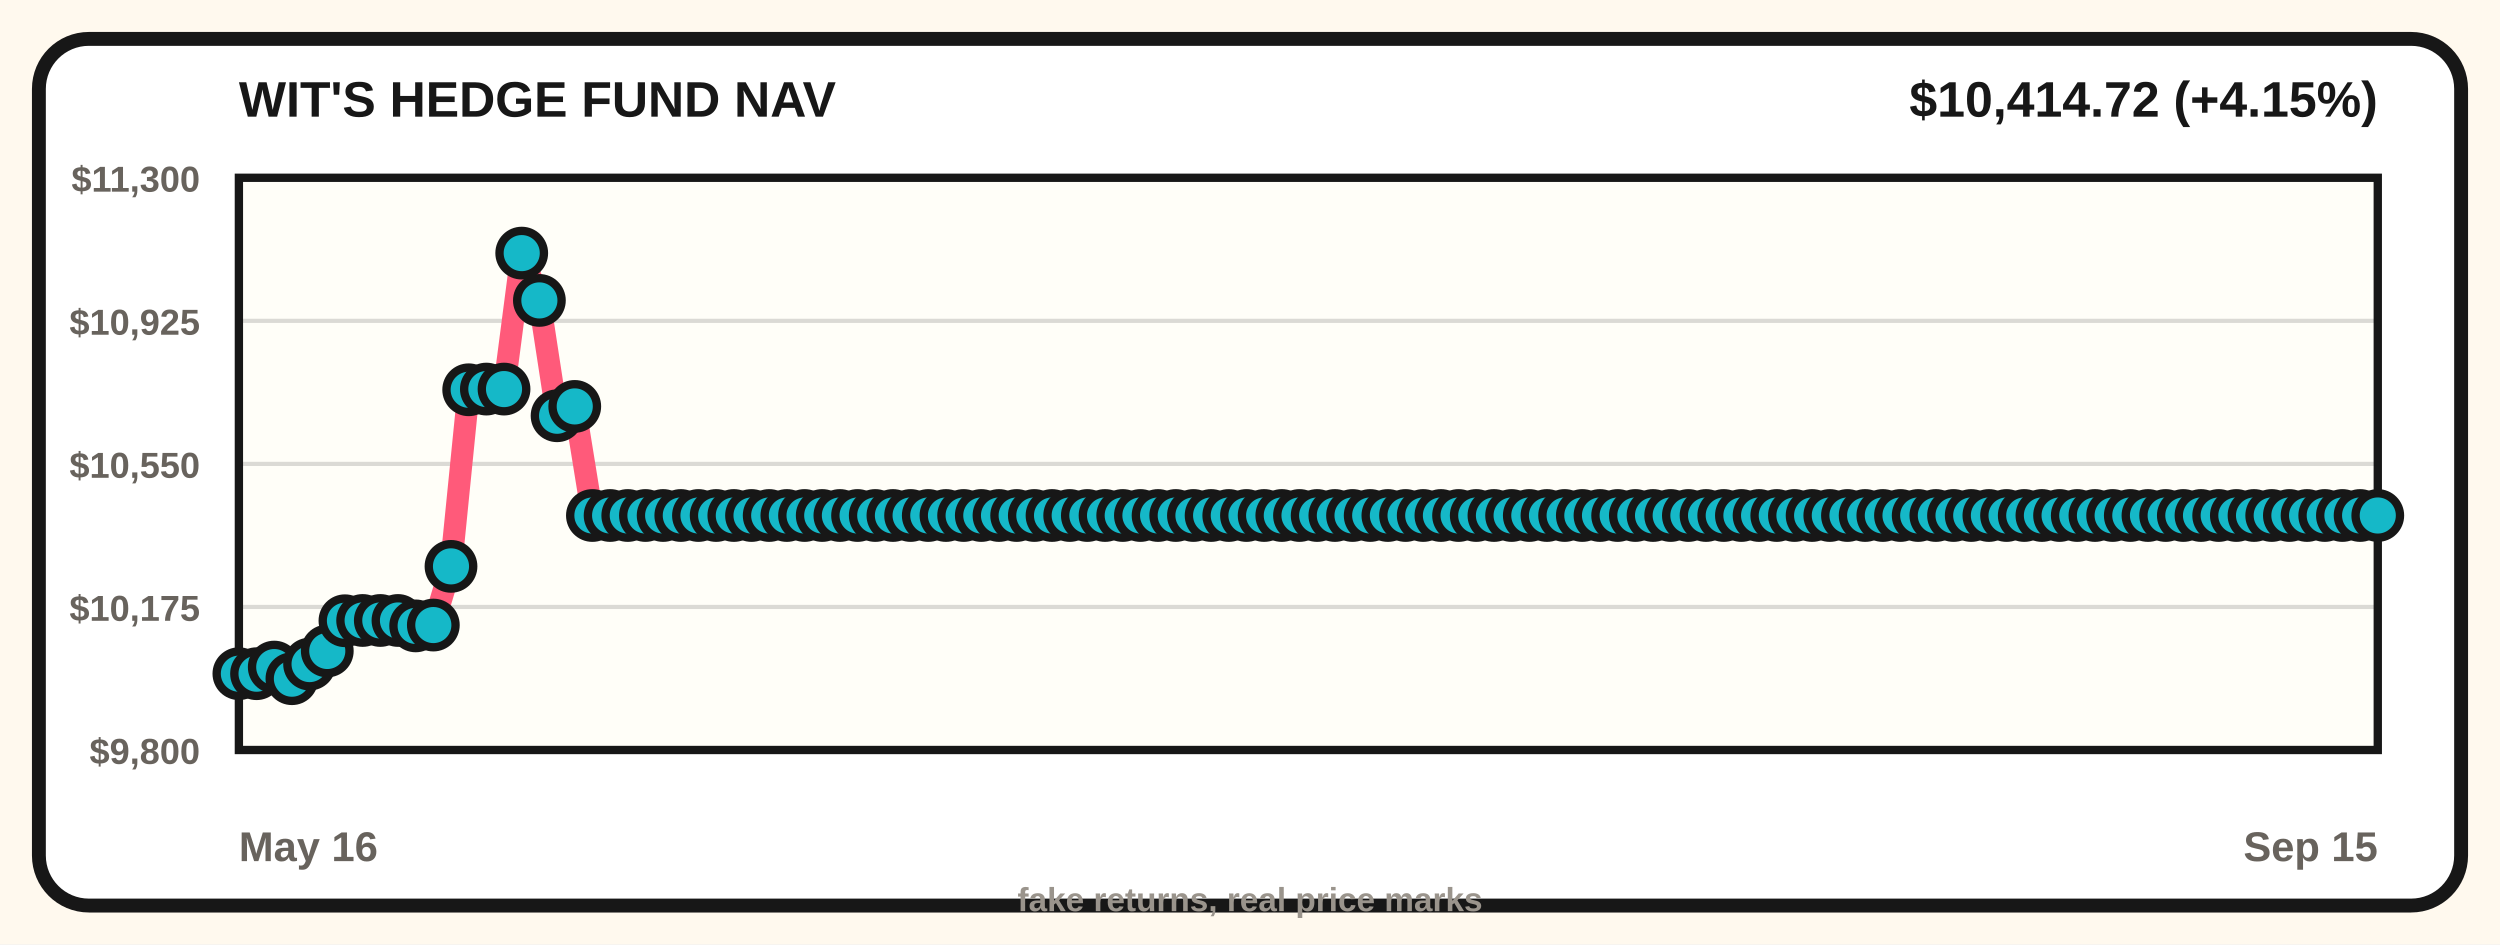
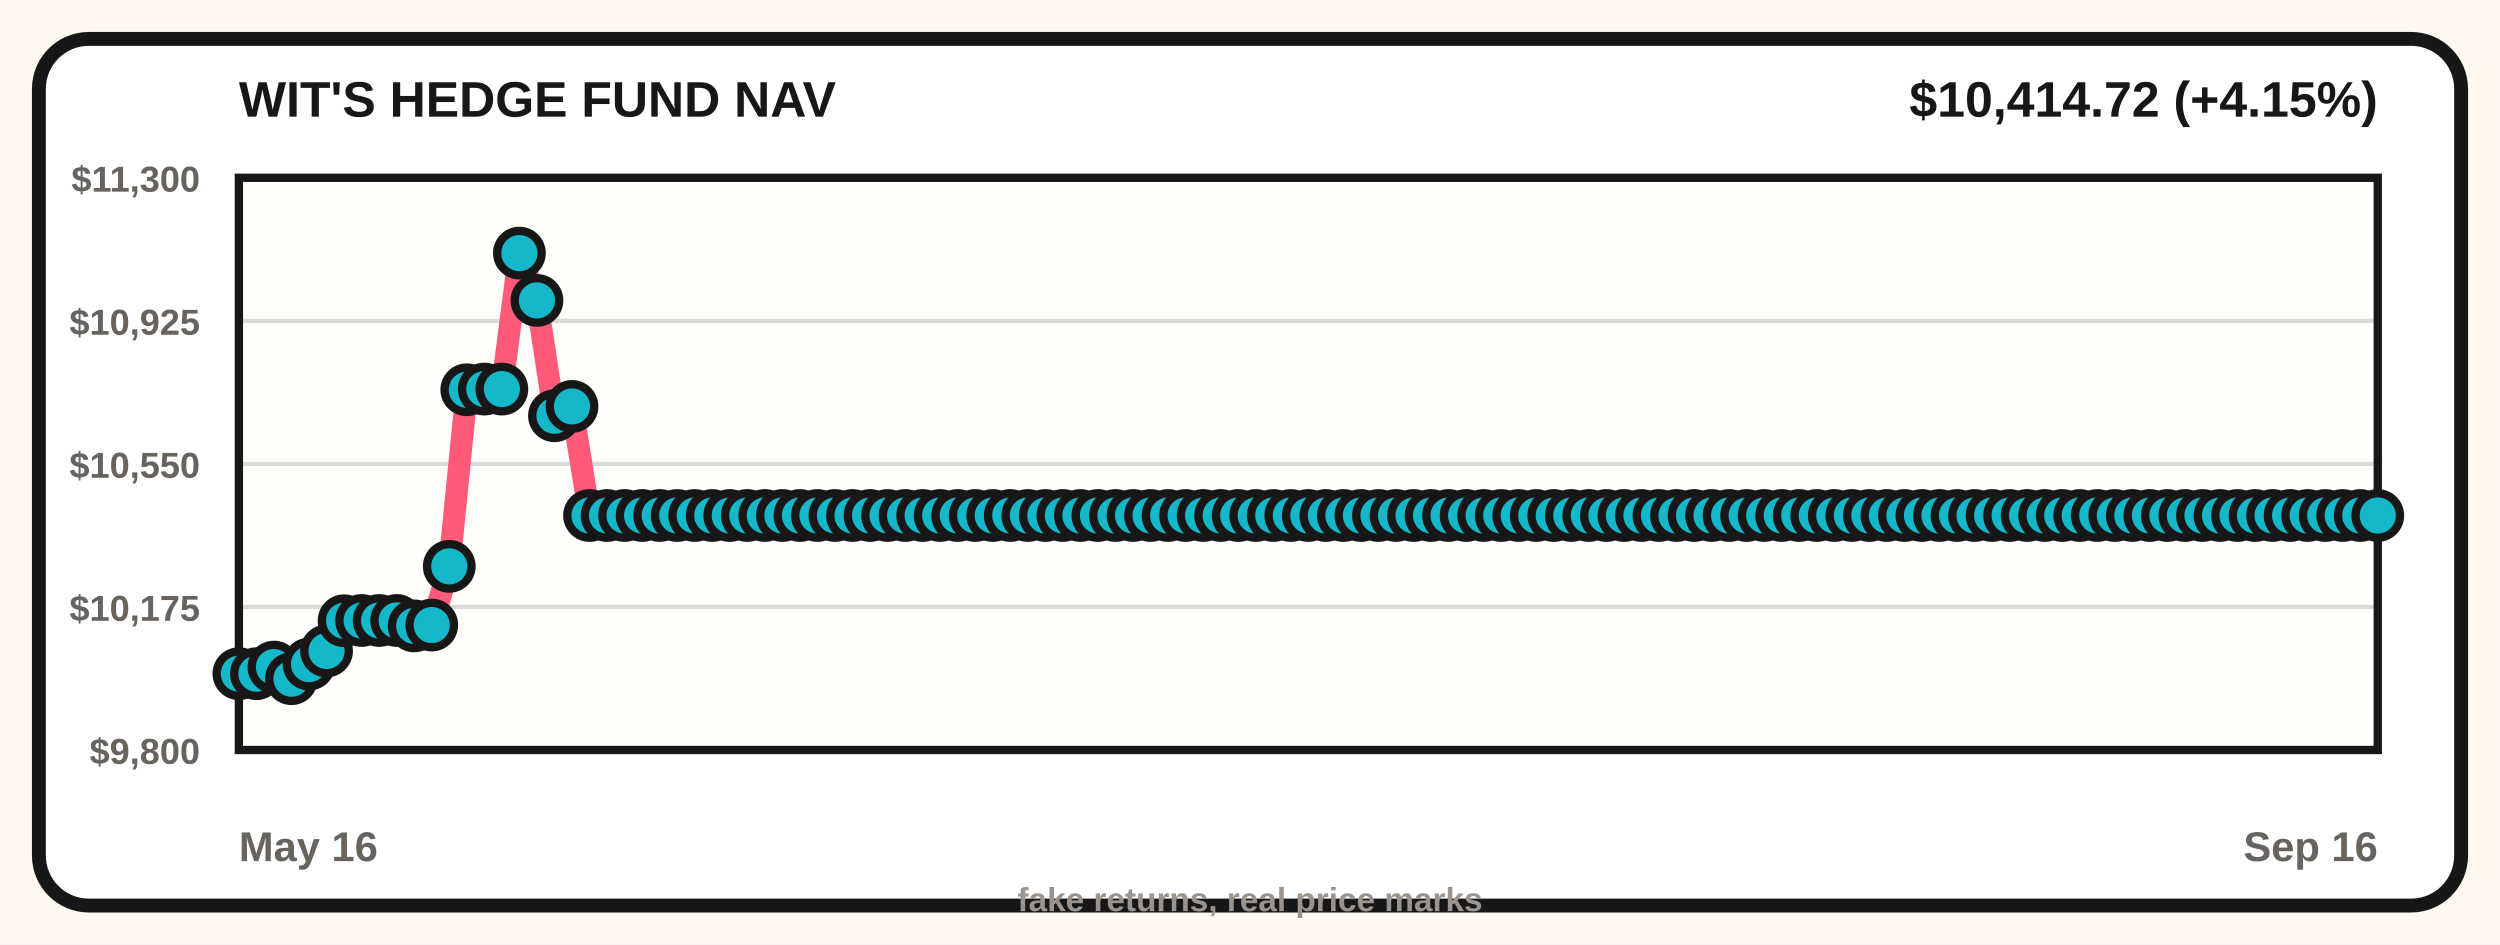
<svg xmlns="http://www.w3.org/2000/svg" width="900" height="340" viewBox="0 0 900 340" role="img" aria-label="Wit's Hedge Fund fake NAV chart">
  <rect width="900" height="340" fill="#fff9ee" />
  <rect x="14" y="14" width="872" height="312" rx="18" fill="#ffffff" stroke="#171717" stroke-width="5" />
  <rect x="86" y="64" width="770" height="206" fill="#fffef8" stroke="#171717" stroke-width="3" />
  <line x1="86" y1="270" x2="856" y2="270" stroke="#171717" stroke-width="1.5" opacity="0.16" />
  <text x="72" y="275" text-anchor="end" font-family="Arial, sans-serif" font-size="13" font-weight="800" fill="#68635d">$9,800</text>
  <line x1="86" y1="218.5" x2="856" y2="218.5" stroke="#171717" stroke-width="1.5" opacity="0.16" />
  <text x="72" y="223.5" text-anchor="end" font-family="Arial, sans-serif" font-size="13" font-weight="800" fill="#68635d">$10,175</text>
  <line x1="86" y1="167" x2="856" y2="167" stroke="#171717" stroke-width="1.5" opacity="0.16" />
  <text x="72" y="172" text-anchor="end" font-family="Arial, sans-serif" font-size="13" font-weight="800" fill="#68635d">$10,550</text>
  <line x1="86" y1="115.5" x2="856" y2="115.5" stroke="#171717" stroke-width="1.5" opacity="0.16" />
  <text x="72" y="120.5" text-anchor="end" font-family="Arial, sans-serif" font-size="13" font-weight="800" fill="#68635d">$10,925</text>
  <line x1="86" y1="64" x2="856" y2="64" stroke="#171717" stroke-width="1.5" opacity="0.16" />
  <text x="72" y="69" text-anchor="end" font-family="Arial, sans-serif" font-size="13" font-weight="800" fill="#68635d">$11,300</text>
-   <polyline points="86,242.53 92.36,242.53 98.73,240.15 105.09,244.33 111.45,239.07 117.82,234.35 124.18,223.47 130.55,223.37 136.91,223.37 143.27,223.37 149.64,225.32 156,225.02 162.36,203.89 168.73,140.32 175.09,140.07 181.45,140.07 187.82,91.12 194.18,108.15 200.55,149.67 206.91,146.31 213.27,185.58 219.64,185.58 226,185.58 232.36,185.58 238.73,185.58 245.09,185.58 251.45,185.58 257.82,185.58 264.18,185.58 270.55,185.58 276.91,185.58 283.27,185.58 289.64,185.58 296,185.58 302.36,185.58 308.73,185.58 315.09,185.58 321.45,185.58 327.82,185.58 334.18,185.58 340.55,185.58 346.91,185.58 353.27,185.58 359.64,185.58 366,185.58 372.36,185.58 378.73,185.58 385.09,185.58 391.45,185.58 397.82,185.58 404.18,185.58 410.55,185.58 416.91,185.58 423.27,185.58 429.64,185.58 436,185.58 442.36,185.58 448.73,185.58 455.09,185.58 461.45,185.58 467.82,185.58 474.18,185.58 480.55,185.58 486.91,185.58 493.27,185.58 499.64,185.58 506,185.58 512.36,185.58 518.73,185.58 525.09,185.58 531.45,185.58 537.82,185.58 544.18,185.58 550.55,185.58 556.91,185.58 563.27,185.58 569.64,185.58 576,185.58 582.36,185.58 588.73,185.58 595.09,185.58 601.45,185.58 607.82,185.58 614.18,185.58 620.55,185.58 626.91,185.58 633.27,185.58 639.64,185.58 646,185.58 652.36,185.58 658.73,185.58 665.09,185.58 671.45,185.58 677.82,185.58 684.18,185.58 690.55,185.58 696.91,185.58 703.27,185.58 709.64,185.58 716,185.58 722.36,185.58 728.73,185.58 735.09,185.58 741.45,185.58 747.82,185.58 754.18,185.58 760.55,185.58 766.91,185.58 773.27,185.58 779.64,185.58 786,185.58 792.36,185.58 798.73,185.58 805.09,185.58 811.45,185.58 817.82,185.58 824.18,185.58 830.55,185.58 836.91,185.58 843.27,185.58 849.64,185.58 856,185.58" fill="none" stroke="#ff5a7a" stroke-width="8" stroke-linecap="round" stroke-linejoin="round" />
+   <polyline points="86,242.53 92.31,242.53 98.62,240.15 104.93,244.33 111.25,239.07 117.56,234.35 123.87,223.47 130.18,223.37 136.49,223.37 142.8,223.37 149.11,225.32 155.43,225.02 161.74,203.89 168.05,140.32 174.36,140.07 180.67,140.07 186.98,91.12 193.3,108.15 199.61,149.67 205.92,146.31 212.23,185.58 218.54,185.58 224.85,185.58 231.16,185.58 237.48,185.58 243.79,185.58 250.1,185.58 256.41,185.58 262.72,185.58 269.03,185.58 275.34,185.58 281.66,185.58 287.97,185.58 294.28,185.58 300.59,185.58 306.9,185.58 313.21,185.58 319.52,185.58 325.84,185.58 332.15,185.58 338.46,185.58 344.77,185.58 351.08,185.58 357.39,185.58 363.7,185.58 370.02,185.58 376.33,185.58 382.64,185.58 388.95,185.58 395.26,185.58 401.57,185.58 407.89,185.58 414.2,185.58 420.51,185.58 426.82,185.58 433.13,185.58 439.44,185.58 445.75,185.58 452.07,185.58 458.38,185.58 464.69,185.58 471,185.58 477.31,185.58 483.62,185.58 489.93,185.58 496.25,185.58 502.56,185.58 508.87,185.58 515.18,185.58 521.49,185.58 527.8,185.58 534.11,185.58 540.43,185.58 546.74,185.58 553.05,185.58 559.36,185.58 565.67,185.58 571.98,185.58 578.3,185.58 584.61,185.58 590.92,185.58 597.23,185.58 603.54,185.58 609.85,185.58 616.16,185.58 622.48,185.58 628.79,185.58 635.1,185.58 641.41,185.58 647.72,185.58 654.03,185.58 660.34,185.58 666.66,185.58 672.97,185.58 679.28,185.58 685.59,185.58 691.9,185.58 698.21,185.58 704.52,185.58 710.84,185.58 717.15,185.58 723.46,185.58 729.77,185.58 736.08,185.58 742.39,185.58 748.7,185.58 755.02,185.58 761.33,185.58 767.64,185.58 773.95,185.58 780.26,185.58 786.57,185.58 792.89,185.58 799.2,185.58 805.51,185.58 811.82,185.58 818.13,185.58 824.44,185.58 830.75,185.58 837.07,185.58 843.38,185.58 849.69,185.58 856,185.58" fill="none" stroke="#ff5a7a" stroke-width="8" stroke-linecap="round" stroke-linejoin="round" />
  <circle cx="86" cy="242.53" r="8" fill="#15b8c8" stroke="#171717" stroke-width="3" />
-   <circle cx="92.36" cy="242.53" r="8" fill="#15b8c8" stroke="#171717" stroke-width="3" />
-   <circle cx="98.73" cy="240.15" r="8" fill="#15b8c8" stroke="#171717" stroke-width="3" />
-   <circle cx="105.09" cy="244.33" r="8" fill="#15b8c8" stroke="#171717" stroke-width="3" />
-   <circle cx="111.45" cy="239.07" r="8" fill="#15b8c8" stroke="#171717" stroke-width="3" />
-   <circle cx="117.82" cy="234.35" r="8" fill="#15b8c8" stroke="#171717" stroke-width="3" />
-   <circle cx="124.18" cy="223.47" r="8" fill="#15b8c8" stroke="#171717" stroke-width="3" />
-   <circle cx="130.55" cy="223.37" r="8" fill="#15b8c8" stroke="#171717" stroke-width="3" />
-   <circle cx="136.91" cy="223.37" r="8" fill="#15b8c8" stroke="#171717" stroke-width="3" />
-   <circle cx="143.27" cy="223.37" r="8" fill="#15b8c8" stroke="#171717" stroke-width="3" />
-   <circle cx="149.64" cy="225.32" r="8" fill="#15b8c8" stroke="#171717" stroke-width="3" />
-   <circle cx="156" cy="225.02" r="8" fill="#15b8c8" stroke="#171717" stroke-width="3" />
-   <circle cx="162.36" cy="203.89" r="8" fill="#15b8c8" stroke="#171717" stroke-width="3" />
-   <circle cx="168.73" cy="140.32" r="8" fill="#15b8c8" stroke="#171717" stroke-width="3" />
-   <circle cx="175.09" cy="140.07" r="8" fill="#15b8c8" stroke="#171717" stroke-width="3" />
-   <circle cx="181.45" cy="140.07" r="8" fill="#15b8c8" stroke="#171717" stroke-width="3" />
-   <circle cx="187.82" cy="91.12" r="8" fill="#15b8c8" stroke="#171717" stroke-width="3" />
-   <circle cx="194.18" cy="108.15" r="8" fill="#15b8c8" stroke="#171717" stroke-width="3" />
-   <circle cx="200.55" cy="149.67" r="8" fill="#15b8c8" stroke="#171717" stroke-width="3" />
-   <circle cx="206.91" cy="146.31" r="8" fill="#15b8c8" stroke="#171717" stroke-width="3" />
-   <circle cx="213.27" cy="185.58" r="8" fill="#15b8c8" stroke="#171717" stroke-width="3" />
-   <circle cx="219.64" cy="185.58" r="8" fill="#15b8c8" stroke="#171717" stroke-width="3" />
-   <circle cx="226" cy="185.58" r="8" fill="#15b8c8" stroke="#171717" stroke-width="3" />
-   <circle cx="232.36" cy="185.58" r="8" fill="#15b8c8" stroke="#171717" stroke-width="3" />
-   <circle cx="238.73" cy="185.58" r="8" fill="#15b8c8" stroke="#171717" stroke-width="3" />
-   <circle cx="245.09" cy="185.58" r="8" fill="#15b8c8" stroke="#171717" stroke-width="3" />
-   <circle cx="251.45" cy="185.58" r="8" fill="#15b8c8" stroke="#171717" stroke-width="3" />
-   <circle cx="257.82" cy="185.58" r="8" fill="#15b8c8" stroke="#171717" stroke-width="3" />
-   <circle cx="264.18" cy="185.58" r="8" fill="#15b8c8" stroke="#171717" stroke-width="3" />
-   <circle cx="270.55" cy="185.58" r="8" fill="#15b8c8" stroke="#171717" stroke-width="3" />
-   <circle cx="276.91" cy="185.58" r="8" fill="#15b8c8" stroke="#171717" stroke-width="3" />
-   <circle cx="283.27" cy="185.58" r="8" fill="#15b8c8" stroke="#171717" stroke-width="3" />
-   <circle cx="289.64" cy="185.58" r="8" fill="#15b8c8" stroke="#171717" stroke-width="3" />
-   <circle cx="296" cy="185.58" r="8" fill="#15b8c8" stroke="#171717" stroke-width="3" />
-   <circle cx="302.36" cy="185.58" r="8" fill="#15b8c8" stroke="#171717" stroke-width="3" />
-   <circle cx="308.73" cy="185.58" r="8" fill="#15b8c8" stroke="#171717" stroke-width="3" />
-   <circle cx="315.09" cy="185.58" r="8" fill="#15b8c8" stroke="#171717" stroke-width="3" />
-   <circle cx="321.45" cy="185.58" r="8" fill="#15b8c8" stroke="#171717" stroke-width="3" />
-   <circle cx="327.82" cy="185.58" r="8" fill="#15b8c8" stroke="#171717" stroke-width="3" />
-   <circle cx="334.18" cy="185.58" r="8" fill="#15b8c8" stroke="#171717" stroke-width="3" />
-   <circle cx="340.55" cy="185.58" r="8" fill="#15b8c8" stroke="#171717" stroke-width="3" />
-   <circle cx="346.91" cy="185.58" r="8" fill="#15b8c8" stroke="#171717" stroke-width="3" />
-   <circle cx="353.27" cy="185.58" r="8" fill="#15b8c8" stroke="#171717" stroke-width="3" />
-   <circle cx="359.64" cy="185.58" r="8" fill="#15b8c8" stroke="#171717" stroke-width="3" />
-   <circle cx="366" cy="185.58" r="8" fill="#15b8c8" stroke="#171717" stroke-width="3" />
-   <circle cx="372.36" cy="185.58" r="8" fill="#15b8c8" stroke="#171717" stroke-width="3" />
-   <circle cx="378.73" cy="185.58" r="8" fill="#15b8c8" stroke="#171717" stroke-width="3" />
-   <circle cx="385.09" cy="185.58" r="8" fill="#15b8c8" stroke="#171717" stroke-width="3" />
-   <circle cx="391.45" cy="185.58" r="8" fill="#15b8c8" stroke="#171717" stroke-width="3" />
-   <circle cx="397.82" cy="185.58" r="8" fill="#15b8c8" stroke="#171717" stroke-width="3" />
-   <circle cx="404.18" cy="185.58" r="8" fill="#15b8c8" stroke="#171717" stroke-width="3" />
-   <circle cx="410.55" cy="185.58" r="8" fill="#15b8c8" stroke="#171717" stroke-width="3" />
-   <circle cx="416.91" cy="185.58" r="8" fill="#15b8c8" stroke="#171717" stroke-width="3" />
-   <circle cx="423.27" cy="185.58" r="8" fill="#15b8c8" stroke="#171717" stroke-width="3" />
-   <circle cx="429.64" cy="185.58" r="8" fill="#15b8c8" stroke="#171717" stroke-width="3" />
-   <circle cx="436" cy="185.58" r="8" fill="#15b8c8" stroke="#171717" stroke-width="3" />
-   <circle cx="442.36" cy="185.58" r="8" fill="#15b8c8" stroke="#171717" stroke-width="3" />
-   <circle cx="448.73" cy="185.58" r="8" fill="#15b8c8" stroke="#171717" stroke-width="3" />
-   <circle cx="455.09" cy="185.58" r="8" fill="#15b8c8" stroke="#171717" stroke-width="3" />
-   <circle cx="461.45" cy="185.58" r="8" fill="#15b8c8" stroke="#171717" stroke-width="3" />
-   <circle cx="467.82" cy="185.58" r="8" fill="#15b8c8" stroke="#171717" stroke-width="3" />
-   <circle cx="474.18" cy="185.58" r="8" fill="#15b8c8" stroke="#171717" stroke-width="3" />
-   <circle cx="480.55" cy="185.58" r="8" fill="#15b8c8" stroke="#171717" stroke-width="3" />
-   <circle cx="486.91" cy="185.58" r="8" fill="#15b8c8" stroke="#171717" stroke-width="3" />
-   <circle cx="493.27" cy="185.58" r="8" fill="#15b8c8" stroke="#171717" stroke-width="3" />
-   <circle cx="499.64" cy="185.58" r="8" fill="#15b8c8" stroke="#171717" stroke-width="3" />
-   <circle cx="506" cy="185.58" r="8" fill="#15b8c8" stroke="#171717" stroke-width="3" />
-   <circle cx="512.36" cy="185.58" r="8" fill="#15b8c8" stroke="#171717" stroke-width="3" />
-   <circle cx="518.73" cy="185.58" r="8" fill="#15b8c8" stroke="#171717" stroke-width="3" />
-   <circle cx="525.09" cy="185.58" r="8" fill="#15b8c8" stroke="#171717" stroke-width="3" />
-   <circle cx="531.45" cy="185.58" r="8" fill="#15b8c8" stroke="#171717" stroke-width="3" />
-   <circle cx="537.82" cy="185.58" r="8" fill="#15b8c8" stroke="#171717" stroke-width="3" />
-   <circle cx="544.18" cy="185.58" r="8" fill="#15b8c8" stroke="#171717" stroke-width="3" />
-   <circle cx="550.55" cy="185.58" r="8" fill="#15b8c8" stroke="#171717" stroke-width="3" />
-   <circle cx="556.91" cy="185.58" r="8" fill="#15b8c8" stroke="#171717" stroke-width="3" />
-   <circle cx="563.27" cy="185.58" r="8" fill="#15b8c8" stroke="#171717" stroke-width="3" />
-   <circle cx="569.64" cy="185.58" r="8" fill="#15b8c8" stroke="#171717" stroke-width="3" />
-   <circle cx="576" cy="185.58" r="8" fill="#15b8c8" stroke="#171717" stroke-width="3" />
-   <circle cx="582.36" cy="185.58" r="8" fill="#15b8c8" stroke="#171717" stroke-width="3" />
-   <circle cx="588.73" cy="185.58" r="8" fill="#15b8c8" stroke="#171717" stroke-width="3" />
-   <circle cx="595.09" cy="185.58" r="8" fill="#15b8c8" stroke="#171717" stroke-width="3" />
-   <circle cx="601.45" cy="185.58" r="8" fill="#15b8c8" stroke="#171717" stroke-width="3" />
-   <circle cx="607.82" cy="185.58" r="8" fill="#15b8c8" stroke="#171717" stroke-width="3" />
-   <circle cx="614.18" cy="185.58" r="8" fill="#15b8c8" stroke="#171717" stroke-width="3" />
-   <circle cx="620.55" cy="185.58" r="8" fill="#15b8c8" stroke="#171717" stroke-width="3" />
-   <circle cx="626.91" cy="185.58" r="8" fill="#15b8c8" stroke="#171717" stroke-width="3" />
-   <circle cx="633.27" cy="185.58" r="8" fill="#15b8c8" stroke="#171717" stroke-width="3" />
-   <circle cx="639.64" cy="185.58" r="8" fill="#15b8c8" stroke="#171717" stroke-width="3" />
-   <circle cx="646" cy="185.58" r="8" fill="#15b8c8" stroke="#171717" stroke-width="3" />
-   <circle cx="652.36" cy="185.58" r="8" fill="#15b8c8" stroke="#171717" stroke-width="3" />
-   <circle cx="658.73" cy="185.58" r="8" fill="#15b8c8" stroke="#171717" stroke-width="3" />
-   <circle cx="665.09" cy="185.58" r="8" fill="#15b8c8" stroke="#171717" stroke-width="3" />
-   <circle cx="671.45" cy="185.58" r="8" fill="#15b8c8" stroke="#171717" stroke-width="3" />
-   <circle cx="677.82" cy="185.58" r="8" fill="#15b8c8" stroke="#171717" stroke-width="3" />
-   <circle cx="684.18" cy="185.58" r="8" fill="#15b8c8" stroke="#171717" stroke-width="3" />
-   <circle cx="690.55" cy="185.58" r="8" fill="#15b8c8" stroke="#171717" stroke-width="3" />
-   <circle cx="696.91" cy="185.58" r="8" fill="#15b8c8" stroke="#171717" stroke-width="3" />
-   <circle cx="703.27" cy="185.58" r="8" fill="#15b8c8" stroke="#171717" stroke-width="3" />
-   <circle cx="709.64" cy="185.58" r="8" fill="#15b8c8" stroke="#171717" stroke-width="3" />
-   <circle cx="716" cy="185.58" r="8" fill="#15b8c8" stroke="#171717" stroke-width="3" />
-   <circle cx="722.36" cy="185.58" r="8" fill="#15b8c8" stroke="#171717" stroke-width="3" />
-   <circle cx="728.73" cy="185.58" r="8" fill="#15b8c8" stroke="#171717" stroke-width="3" />
-   <circle cx="735.09" cy="185.58" r="8" fill="#15b8c8" stroke="#171717" stroke-width="3" />
-   <circle cx="741.45" cy="185.58" r="8" fill="#15b8c8" stroke="#171717" stroke-width="3" />
-   <circle cx="747.82" cy="185.58" r="8" fill="#15b8c8" stroke="#171717" stroke-width="3" />
-   <circle cx="754.18" cy="185.58" r="8" fill="#15b8c8" stroke="#171717" stroke-width="3" />
-   <circle cx="760.55" cy="185.58" r="8" fill="#15b8c8" stroke="#171717" stroke-width="3" />
-   <circle cx="766.91" cy="185.58" r="8" fill="#15b8c8" stroke="#171717" stroke-width="3" />
-   <circle cx="773.27" cy="185.58" r="8" fill="#15b8c8" stroke="#171717" stroke-width="3" />
-   <circle cx="779.64" cy="185.58" r="8" fill="#15b8c8" stroke="#171717" stroke-width="3" />
-   <circle cx="786" cy="185.58" r="8" fill="#15b8c8" stroke="#171717" stroke-width="3" />
-   <circle cx="792.36" cy="185.58" r="8" fill="#15b8c8" stroke="#171717" stroke-width="3" />
-   <circle cx="798.73" cy="185.58" r="8" fill="#15b8c8" stroke="#171717" stroke-width="3" />
-   <circle cx="805.09" cy="185.58" r="8" fill="#15b8c8" stroke="#171717" stroke-width="3" />
-   <circle cx="811.45" cy="185.58" r="8" fill="#15b8c8" stroke="#171717" stroke-width="3" />
-   <circle cx="817.82" cy="185.58" r="8" fill="#15b8c8" stroke="#171717" stroke-width="3" />
-   <circle cx="824.18" cy="185.58" r="8" fill="#15b8c8" stroke="#171717" stroke-width="3" />
-   <circle cx="830.55" cy="185.58" r="8" fill="#15b8c8" stroke="#171717" stroke-width="3" />
-   <circle cx="836.91" cy="185.58" r="8" fill="#15b8c8" stroke="#171717" stroke-width="3" />
-   <circle cx="843.27" cy="185.58" r="8" fill="#15b8c8" stroke="#171717" stroke-width="3" />
-   <circle cx="849.64" cy="185.58" r="8" fill="#15b8c8" stroke="#171717" stroke-width="3" />
+   <circle cx="92.31" cy="242.53" r="8" fill="#15b8c8" stroke="#171717" stroke-width="3" />
+   <circle cx="98.62" cy="240.15" r="8" fill="#15b8c8" stroke="#171717" stroke-width="3" />
+   <circle cx="104.93" cy="244.33" r="8" fill="#15b8c8" stroke="#171717" stroke-width="3" />
+   <circle cx="111.25" cy="239.07" r="8" fill="#15b8c8" stroke="#171717" stroke-width="3" />
+   <circle cx="117.56" cy="234.35" r="8" fill="#15b8c8" stroke="#171717" stroke-width="3" />
+   <circle cx="123.87" cy="223.47" r="8" fill="#15b8c8" stroke="#171717" stroke-width="3" />
+   <circle cx="130.18" cy="223.37" r="8" fill="#15b8c8" stroke="#171717" stroke-width="3" />
+   <circle cx="136.49" cy="223.37" r="8" fill="#15b8c8" stroke="#171717" stroke-width="3" />
+   <circle cx="142.8" cy="223.37" r="8" fill="#15b8c8" stroke="#171717" stroke-width="3" />
+   <circle cx="149.11" cy="225.32" r="8" fill="#15b8c8" stroke="#171717" stroke-width="3" />
+   <circle cx="155.43" cy="225.02" r="8" fill="#15b8c8" stroke="#171717" stroke-width="3" />
+   <circle cx="161.74" cy="203.89" r="8" fill="#15b8c8" stroke="#171717" stroke-width="3" />
+   <circle cx="168.05" cy="140.32" r="8" fill="#15b8c8" stroke="#171717" stroke-width="3" />
+   <circle cx="174.36" cy="140.07" r="8" fill="#15b8c8" stroke="#171717" stroke-width="3" />
+   <circle cx="180.67" cy="140.07" r="8" fill="#15b8c8" stroke="#171717" stroke-width="3" />
+   <circle cx="186.98" cy="91.12" r="8" fill="#15b8c8" stroke="#171717" stroke-width="3" />
+   <circle cx="193.3" cy="108.15" r="8" fill="#15b8c8" stroke="#171717" stroke-width="3" />
+   <circle cx="199.61" cy="149.67" r="8" fill="#15b8c8" stroke="#171717" stroke-width="3" />
+   <circle cx="205.92" cy="146.31" r="8" fill="#15b8c8" stroke="#171717" stroke-width="3" />
+   <circle cx="212.23" cy="185.58" r="8" fill="#15b8c8" stroke="#171717" stroke-width="3" />
+   <circle cx="218.54" cy="185.58" r="8" fill="#15b8c8" stroke="#171717" stroke-width="3" />
+   <circle cx="224.85" cy="185.58" r="8" fill="#15b8c8" stroke="#171717" stroke-width="3" />
+   <circle cx="231.16" cy="185.58" r="8" fill="#15b8c8" stroke="#171717" stroke-width="3" />
+   <circle cx="237.48" cy="185.58" r="8" fill="#15b8c8" stroke="#171717" stroke-width="3" />
+   <circle cx="243.79" cy="185.58" r="8" fill="#15b8c8" stroke="#171717" stroke-width="3" />
+   <circle cx="250.1" cy="185.58" r="8" fill="#15b8c8" stroke="#171717" stroke-width="3" />
+   <circle cx="256.41" cy="185.58" r="8" fill="#15b8c8" stroke="#171717" stroke-width="3" />
+   <circle cx="262.72" cy="185.58" r="8" fill="#15b8c8" stroke="#171717" stroke-width="3" />
+   <circle cx="269.03" cy="185.58" r="8" fill="#15b8c8" stroke="#171717" stroke-width="3" />
+   <circle cx="275.34" cy="185.58" r="8" fill="#15b8c8" stroke="#171717" stroke-width="3" />
+   <circle cx="281.66" cy="185.58" r="8" fill="#15b8c8" stroke="#171717" stroke-width="3" />
+   <circle cx="287.97" cy="185.58" r="8" fill="#15b8c8" stroke="#171717" stroke-width="3" />
+   <circle cx="294.28" cy="185.58" r="8" fill="#15b8c8" stroke="#171717" stroke-width="3" />
+   <circle cx="300.59" cy="185.58" r="8" fill="#15b8c8" stroke="#171717" stroke-width="3" />
+   <circle cx="306.9" cy="185.58" r="8" fill="#15b8c8" stroke="#171717" stroke-width="3" />
+   <circle cx="313.21" cy="185.58" r="8" fill="#15b8c8" stroke="#171717" stroke-width="3" />
+   <circle cx="319.52" cy="185.58" r="8" fill="#15b8c8" stroke="#171717" stroke-width="3" />
+   <circle cx="325.84" cy="185.58" r="8" fill="#15b8c8" stroke="#171717" stroke-width="3" />
+   <circle cx="332.15" cy="185.58" r="8" fill="#15b8c8" stroke="#171717" stroke-width="3" />
+   <circle cx="338.46" cy="185.58" r="8" fill="#15b8c8" stroke="#171717" stroke-width="3" />
+   <circle cx="344.77" cy="185.58" r="8" fill="#15b8c8" stroke="#171717" stroke-width="3" />
+   <circle cx="351.08" cy="185.58" r="8" fill="#15b8c8" stroke="#171717" stroke-width="3" />
+   <circle cx="357.39" cy="185.58" r="8" fill="#15b8c8" stroke="#171717" stroke-width="3" />
+   <circle cx="363.7" cy="185.58" r="8" fill="#15b8c8" stroke="#171717" stroke-width="3" />
+   <circle cx="370.02" cy="185.58" r="8" fill="#15b8c8" stroke="#171717" stroke-width="3" />
+   <circle cx="376.33" cy="185.58" r="8" fill="#15b8c8" stroke="#171717" stroke-width="3" />
+   <circle cx="382.64" cy="185.58" r="8" fill="#15b8c8" stroke="#171717" stroke-width="3" />
+   <circle cx="388.95" cy="185.58" r="8" fill="#15b8c8" stroke="#171717" stroke-width="3" />
+   <circle cx="395.26" cy="185.58" r="8" fill="#15b8c8" stroke="#171717" stroke-width="3" />
+   <circle cx="401.57" cy="185.58" r="8" fill="#15b8c8" stroke="#171717" stroke-width="3" />
+   <circle cx="407.89" cy="185.58" r="8" fill="#15b8c8" stroke="#171717" stroke-width="3" />
+   <circle cx="414.2" cy="185.58" r="8" fill="#15b8c8" stroke="#171717" stroke-width="3" />
+   <circle cx="420.51" cy="185.58" r="8" fill="#15b8c8" stroke="#171717" stroke-width="3" />
+   <circle cx="426.82" cy="185.58" r="8" fill="#15b8c8" stroke="#171717" stroke-width="3" />
+   <circle cx="433.13" cy="185.58" r="8" fill="#15b8c8" stroke="#171717" stroke-width="3" />
+   <circle cx="439.44" cy="185.58" r="8" fill="#15b8c8" stroke="#171717" stroke-width="3" />
+   <circle cx="445.75" cy="185.58" r="8" fill="#15b8c8" stroke="#171717" stroke-width="3" />
+   <circle cx="452.07" cy="185.58" r="8" fill="#15b8c8" stroke="#171717" stroke-width="3" />
+   <circle cx="458.38" cy="185.58" r="8" fill="#15b8c8" stroke="#171717" stroke-width="3" />
+   <circle cx="464.69" cy="185.58" r="8" fill="#15b8c8" stroke="#171717" stroke-width="3" />
+   <circle cx="471" cy="185.58" r="8" fill="#15b8c8" stroke="#171717" stroke-width="3" />
+   <circle cx="477.31" cy="185.58" r="8" fill="#15b8c8" stroke="#171717" stroke-width="3" />
+   <circle cx="483.62" cy="185.58" r="8" fill="#15b8c8" stroke="#171717" stroke-width="3" />
+   <circle cx="489.93" cy="185.58" r="8" fill="#15b8c8" stroke="#171717" stroke-width="3" />
+   <circle cx="496.25" cy="185.58" r="8" fill="#15b8c8" stroke="#171717" stroke-width="3" />
+   <circle cx="502.56" cy="185.58" r="8" fill="#15b8c8" stroke="#171717" stroke-width="3" />
+   <circle cx="508.87" cy="185.58" r="8" fill="#15b8c8" stroke="#171717" stroke-width="3" />
+   <circle cx="515.18" cy="185.58" r="8" fill="#15b8c8" stroke="#171717" stroke-width="3" />
+   <circle cx="521.49" cy="185.58" r="8" fill="#15b8c8" stroke="#171717" stroke-width="3" />
+   <circle cx="527.8" cy="185.58" r="8" fill="#15b8c8" stroke="#171717" stroke-width="3" />
+   <circle cx="534.11" cy="185.58" r="8" fill="#15b8c8" stroke="#171717" stroke-width="3" />
+   <circle cx="540.43" cy="185.58" r="8" fill="#15b8c8" stroke="#171717" stroke-width="3" />
+   <circle cx="546.74" cy="185.58" r="8" fill="#15b8c8" stroke="#171717" stroke-width="3" />
+   <circle cx="553.05" cy="185.58" r="8" fill="#15b8c8" stroke="#171717" stroke-width="3" />
+   <circle cx="559.36" cy="185.58" r="8" fill="#15b8c8" stroke="#171717" stroke-width="3" />
+   <circle cx="565.67" cy="185.58" r="8" fill="#15b8c8" stroke="#171717" stroke-width="3" />
+   <circle cx="571.98" cy="185.58" r="8" fill="#15b8c8" stroke="#171717" stroke-width="3" />
+   <circle cx="578.3" cy="185.58" r="8" fill="#15b8c8" stroke="#171717" stroke-width="3" />
+   <circle cx="584.61" cy="185.58" r="8" fill="#15b8c8" stroke="#171717" stroke-width="3" />
+   <circle cx="590.92" cy="185.58" r="8" fill="#15b8c8" stroke="#171717" stroke-width="3" />
+   <circle cx="597.23" cy="185.58" r="8" fill="#15b8c8" stroke="#171717" stroke-width="3" />
+   <circle cx="603.54" cy="185.58" r="8" fill="#15b8c8" stroke="#171717" stroke-width="3" />
+   <circle cx="609.85" cy="185.58" r="8" fill="#15b8c8" stroke="#171717" stroke-width="3" />
+   <circle cx="616.16" cy="185.58" r="8" fill="#15b8c8" stroke="#171717" stroke-width="3" />
+   <circle cx="622.48" cy="185.58" r="8" fill="#15b8c8" stroke="#171717" stroke-width="3" />
+   <circle cx="628.79" cy="185.58" r="8" fill="#15b8c8" stroke="#171717" stroke-width="3" />
+   <circle cx="635.1" cy="185.58" r="8" fill="#15b8c8" stroke="#171717" stroke-width="3" />
+   <circle cx="641.41" cy="185.58" r="8" fill="#15b8c8" stroke="#171717" stroke-width="3" />
+   <circle cx="647.72" cy="185.58" r="8" fill="#15b8c8" stroke="#171717" stroke-width="3" />
+   <circle cx="654.03" cy="185.58" r="8" fill="#15b8c8" stroke="#171717" stroke-width="3" />
+   <circle cx="660.34" cy="185.58" r="8" fill="#15b8c8" stroke="#171717" stroke-width="3" />
+   <circle cx="666.66" cy="185.58" r="8" fill="#15b8c8" stroke="#171717" stroke-width="3" />
+   <circle cx="672.97" cy="185.58" r="8" fill="#15b8c8" stroke="#171717" stroke-width="3" />
+   <circle cx="679.28" cy="185.58" r="8" fill="#15b8c8" stroke="#171717" stroke-width="3" />
+   <circle cx="685.59" cy="185.58" r="8" fill="#15b8c8" stroke="#171717" stroke-width="3" />
+   <circle cx="691.9" cy="185.58" r="8" fill="#15b8c8" stroke="#171717" stroke-width="3" />
+   <circle cx="698.21" cy="185.58" r="8" fill="#15b8c8" stroke="#171717" stroke-width="3" />
+   <circle cx="704.52" cy="185.58" r="8" fill="#15b8c8" stroke="#171717" stroke-width="3" />
+   <circle cx="710.84" cy="185.58" r="8" fill="#15b8c8" stroke="#171717" stroke-width="3" />
+   <circle cx="717.15" cy="185.58" r="8" fill="#15b8c8" stroke="#171717" stroke-width="3" />
+   <circle cx="723.46" cy="185.58" r="8" fill="#15b8c8" stroke="#171717" stroke-width="3" />
+   <circle cx="729.77" cy="185.58" r="8" fill="#15b8c8" stroke="#171717" stroke-width="3" />
+   <circle cx="736.08" cy="185.58" r="8" fill="#15b8c8" stroke="#171717" stroke-width="3" />
+   <circle cx="742.39" cy="185.58" r="8" fill="#15b8c8" stroke="#171717" stroke-width="3" />
+   <circle cx="748.7" cy="185.58" r="8" fill="#15b8c8" stroke="#171717" stroke-width="3" />
+   <circle cx="755.02" cy="185.58" r="8" fill="#15b8c8" stroke="#171717" stroke-width="3" />
+   <circle cx="761.33" cy="185.58" r="8" fill="#15b8c8" stroke="#171717" stroke-width="3" />
+   <circle cx="767.64" cy="185.58" r="8" fill="#15b8c8" stroke="#171717" stroke-width="3" />
+   <circle cx="773.95" cy="185.58" r="8" fill="#15b8c8" stroke="#171717" stroke-width="3" />
+   <circle cx="780.26" cy="185.58" r="8" fill="#15b8c8" stroke="#171717" stroke-width="3" />
+   <circle cx="786.57" cy="185.58" r="8" fill="#15b8c8" stroke="#171717" stroke-width="3" />
+   <circle cx="792.89" cy="185.58" r="8" fill="#15b8c8" stroke="#171717" stroke-width="3" />
+   <circle cx="799.2" cy="185.58" r="8" fill="#15b8c8" stroke="#171717" stroke-width="3" />
+   <circle cx="805.51" cy="185.58" r="8" fill="#15b8c8" stroke="#171717" stroke-width="3" />
+   <circle cx="811.82" cy="185.58" r="8" fill="#15b8c8" stroke="#171717" stroke-width="3" />
+   <circle cx="818.13" cy="185.58" r="8" fill="#15b8c8" stroke="#171717" stroke-width="3" />
+   <circle cx="824.44" cy="185.58" r="8" fill="#15b8c8" stroke="#171717" stroke-width="3" />
+   <circle cx="830.75" cy="185.58" r="8" fill="#15b8c8" stroke="#171717" stroke-width="3" />
+   <circle cx="837.07" cy="185.58" r="8" fill="#15b8c8" stroke="#171717" stroke-width="3" />
+   <circle cx="843.38" cy="185.58" r="8" fill="#15b8c8" stroke="#171717" stroke-width="3" />
+   <circle cx="849.69" cy="185.58" r="8" fill="#15b8c8" stroke="#171717" stroke-width="3" />
  <circle cx="856" cy="185.58" r="8" fill="#15b8c8" stroke="#171717" stroke-width="3" />
  <text x="86" y="42" font-family="Arial, sans-serif" font-size="18" font-weight="900" fill="#171717">WIT'S HEDGE FUND NAV</text>
  <text x="856" y="42" text-anchor="end" font-family="Arial, sans-serif" font-size="18" font-weight="900" fill="#171717">$10,414.72 (+4.15%)</text>
  <text x="86" y="310" text-anchor="start" font-family="Arial, sans-serif" font-size="15" font-weight="900" fill="#68635d">May 16</text>
-   <text x="856" y="310" text-anchor="end" font-family="Arial, sans-serif" font-size="15" font-weight="900" fill="#68635d">Sep 15</text>
+   <text x="856" y="310" text-anchor="end" font-family="Arial, sans-serif" font-size="15" font-weight="900" fill="#68635d">Sep 16</text>
  <text x="450" y="328" text-anchor="middle" font-family="Arial, sans-serif" font-size="12" font-weight="800" fill="#9a948c">fake returns, real price marks</text>
</svg>
